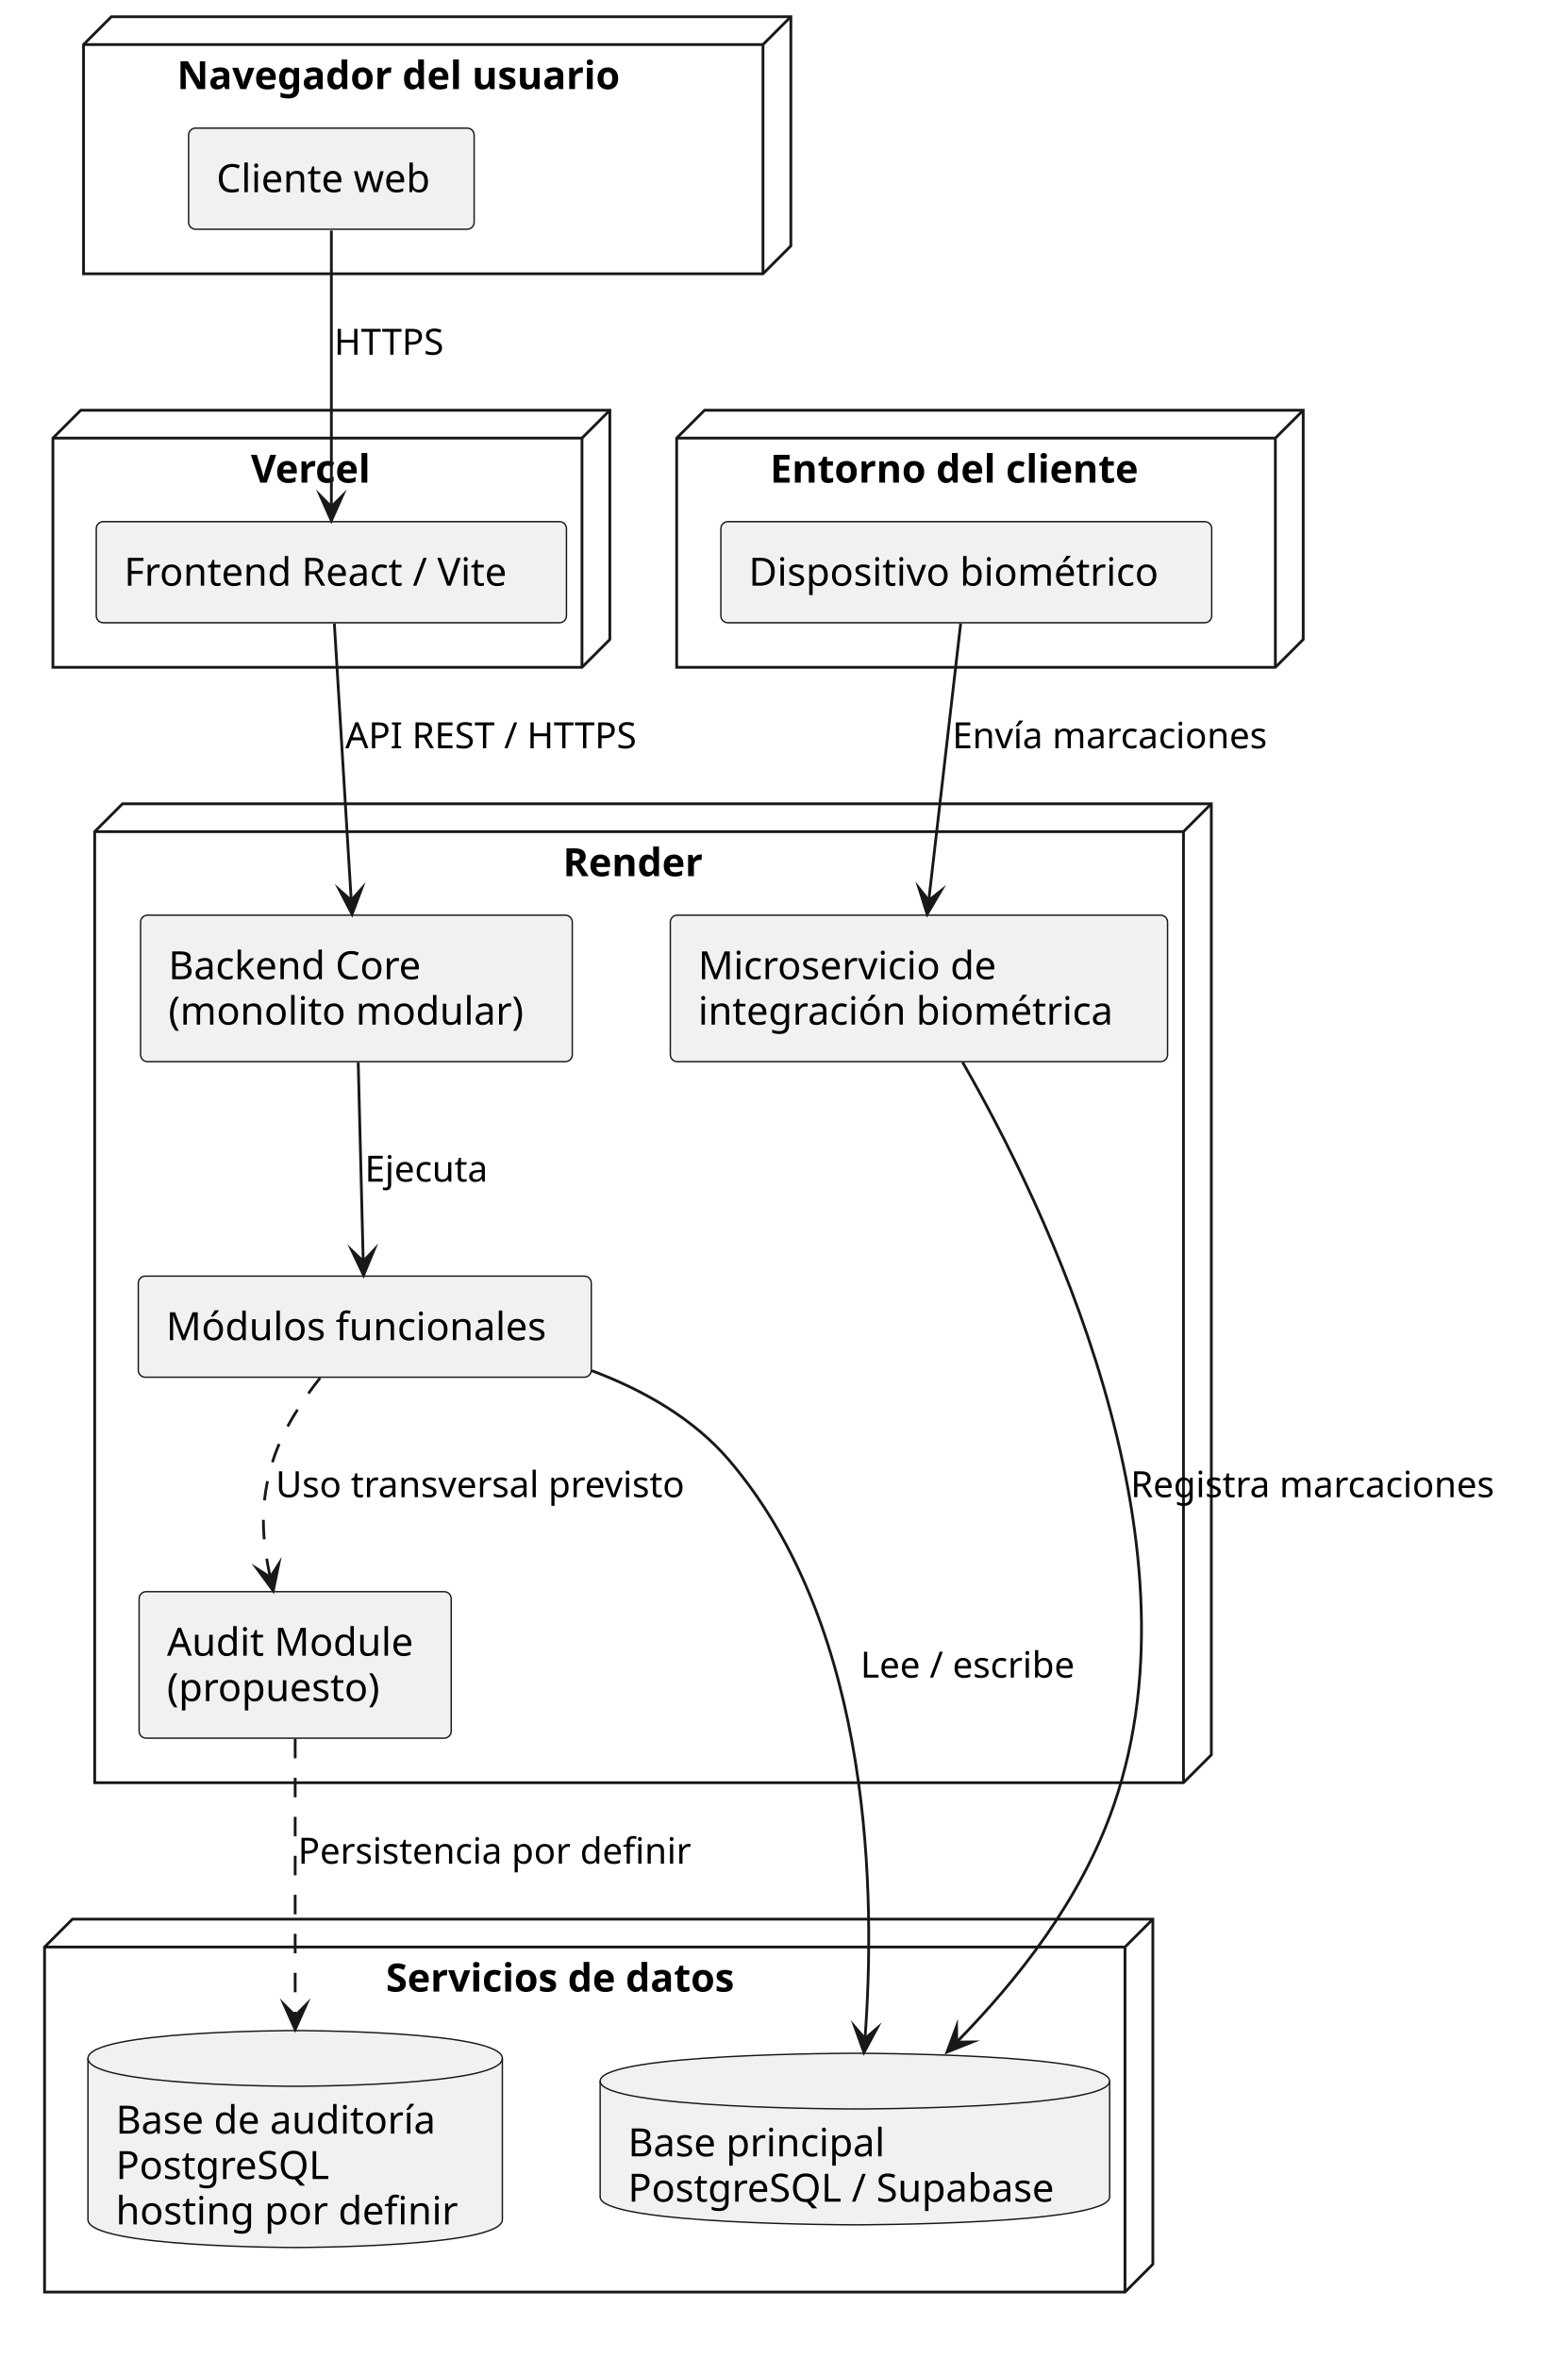
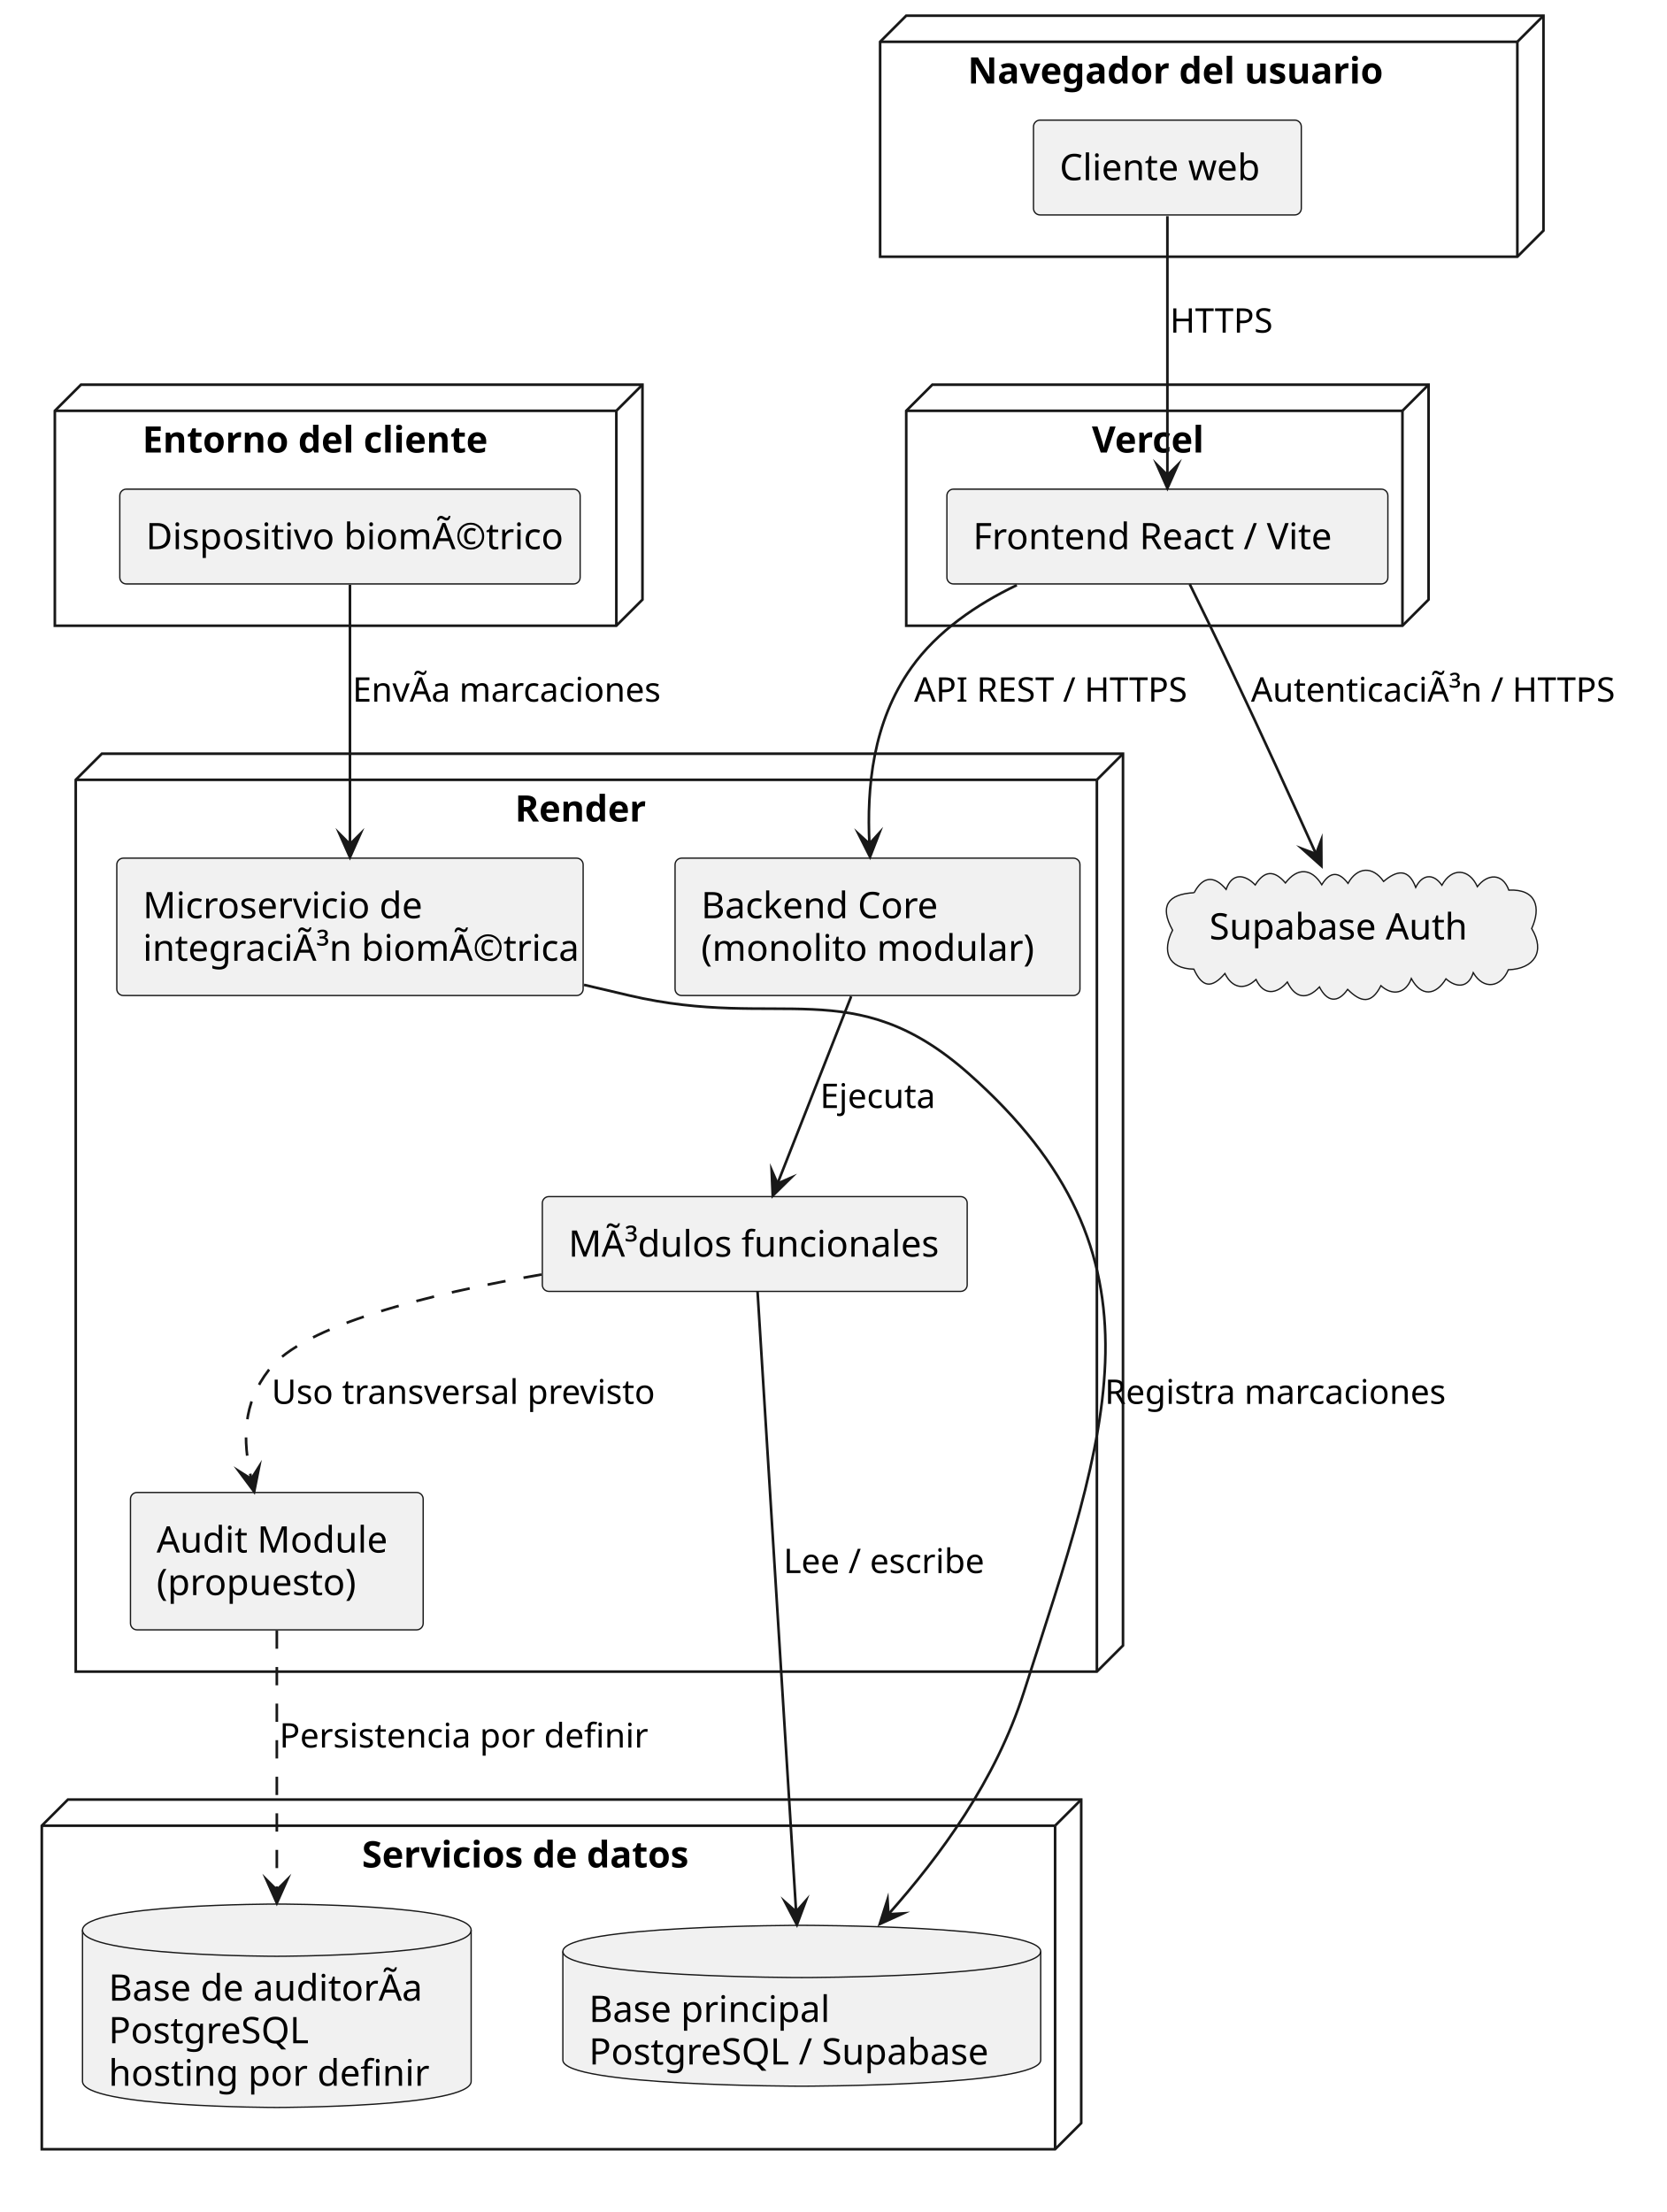
- <svg xmlns="http://www.w3.org/2000/svg" version="1.1" data-diagram-type="DESCRIPTION" style="width:563px;height:847px;background:#FFFFFF;" width="563px" height="847px" viewBox="0 0 563 847" zoomAndPan="magnify" preserveAspectRatio="none" contentStyleType="text/css">
+ <svg xmlns="http://www.w3.org/2000/svg" version="1.1" data-diagram-type="DESCRIPTION" style="width:638px;height:847px;background:#FFFFFF;" width="638px" height="847px" viewBox="0 0 638 847" zoomAndPan="magnify" preserveAspectRatio="none" contentStyleType="text/css">
  <defs />
  <g font-family="sans-serif" lengthAdjust="spacing">
    <g class="cluster" data-qualified-name="browser" id="ent0001" data-source-line="4">
-       <polygon points="30,16,40,6,284,6,284,88.3,274,98.3,30,98.3,30,16" fill="none" style="stroke:#181818;stroke-width:1;stroke-linejoin:miter;stroke-miterlimit:10;" />
-       <line x1="274" y1="16" x2="284" y2="6" style="stroke:#181818;stroke-width:1;" />
-       <line x1="30" y1="16" x2="274" y2="16" style="stroke:#181818;stroke-width:1;" />
-       <line x1="274" y1="16" x2="274" y2="98.3" style="stroke:#181818;stroke-width:1;" />
-       <text x="63.552" y="31.995" fill="#000" font-size="14" textLength="178.896" font-weight="700">Navegador del usuario</text>
+       <polygon points="337,16,347,6,591,6,591,88.3,581,98.3,337,98.3,337,16" fill="none" style="stroke:#181818;stroke-width:1;stroke-linejoin:miter;stroke-miterlimit:10;" />
+       <line x1="581" y1="16" x2="591" y2="6" style="stroke:#181818;stroke-width:1;" />
+       <line x1="337" y1="16" x2="581" y2="16" style="stroke:#181818;stroke-width:1;" />
+       <line x1="581" y1="16" x2="581" y2="98.3" style="stroke:#181818;stroke-width:1;" />
+       <text x="370.552" y="31.995" fill="#000" font-size="14" textLength="178.896" font-weight="700">Navegador del usuario</text>
    </g>
    <g class="cluster" data-qualified-name="vercel" id="ent0003" data-source-line="8">
-       <polygon points="19,157.3,29,147.3,219,147.3,219,229.6,209,239.6,19,239.6,19,157.3" fill="none" style="stroke:#181818;stroke-width:1;stroke-linejoin:miter;stroke-miterlimit:10;" />
-       <line x1="209" y1="157.3" x2="219" y2="147.3" style="stroke:#181818;stroke-width:1;" />
-       <line x1="19" y1="157.3" x2="209" y2="157.3" style="stroke:#181818;stroke-width:1;" />
-       <line x1="209" y1="157.3" x2="209" y2="239.6" style="stroke:#181818;stroke-width:1;" />
-       <text x="90.086" y="173.295" fill="#000" font-size="14" textLength="49.827" font-weight="700">Vercel</text>
+       <polygon points="347,157.3,357,147.3,547,147.3,547,229.6,537,239.6,347,239.6,347,157.3" fill="none" style="stroke:#181818;stroke-width:1;stroke-linejoin:miter;stroke-miterlimit:10;" />
+       <line x1="537" y1="157.3" x2="547" y2="147.3" style="stroke:#181818;stroke-width:1;" />
+       <line x1="347" y1="157.3" x2="537" y2="157.3" style="stroke:#181818;stroke-width:1;" />
+       <line x1="537" y1="157.3" x2="537" y2="239.6" style="stroke:#181818;stroke-width:1;" />
+       <text x="418.086" y="173.295" fill="#000" font-size="14" textLength="49.827" font-weight="700">Vercel</text>
    </g>
    <g class="cluster" data-qualified-name="render" id="ent0005" data-source-line="12">
-       <polygon points="34,298.6,44,288.6,435,288.6,435,630.08,425,640.08,34,640.08,34,298.6" fill="none" style="stroke:#181818;stroke-width:1;stroke-linejoin:miter;stroke-miterlimit:10;" />
-       <line x1="425" y1="298.6" x2="435" y2="288.6" style="stroke:#181818;stroke-width:1;" />
-       <line x1="34" y1="298.6" x2="425" y2="298.6" style="stroke:#181818;stroke-width:1;" />
-       <line x1="425" y1="298.6" x2="425" y2="640.08" style="stroke:#181818;stroke-width:1;" />
-       <text x="202.168" y="314.595" fill="#000" font-size="14" textLength="56.663" font-weight="700">Render</text>
+       <polygon points="29,298.6,39,288.6,430,288.6,430,630.08,420,640.08,29,640.08,29,298.6" fill="none" style="stroke:#181818;stroke-width:1;stroke-linejoin:miter;stroke-miterlimit:10;" />
+       <line x1="420" y1="298.6" x2="430" y2="288.6" style="stroke:#181818;stroke-width:1;" />
+       <line x1="29" y1="298.6" x2="420" y2="298.6" style="stroke:#181818;stroke-width:1;" />
+       <line x1="420" y1="298.6" x2="420" y2="640.08" style="stroke:#181818;stroke-width:1;" />
+       <text x="197.168" y="314.595" fill="#000" font-size="14" textLength="56.663" font-weight="700">Render</text>
    </g>
    <g class="cluster" data-qualified-name="data" id="ent0010" data-source-line="19">
      <polygon points="16,699.08,26,689.08,414,689.08,414,812.97,404,822.97,16,822.97,16,699.08" fill="none" style="stroke:#181818;stroke-width:1;stroke-linejoin:miter;stroke-miterlimit:10;" />
      <line x1="404" y1="699.08" x2="414" y2="689.08" style="stroke:#181818;stroke-width:1;" />
      <line x1="16" y1="699.08" x2="404" y2="699.08" style="stroke:#181818;stroke-width:1;" />
      <line x1="404" y1="699.08" x2="404" y2="822.97" style="stroke:#181818;stroke-width:1;" />
      <text x="138.583" y="715.075" fill="#000" font-size="14" textLength="144.833" font-weight="700">Servicios de datos</text>
    </g>
-     <g class="cluster" data-qualified-name="device" id="ent0013" data-source-line="24">
-       <polygon points="243,157.3,253,147.3,468,147.3,468,229.6,458,239.6,243,239.6,243,157.3" fill="none" style="stroke:#181818;stroke-width:1;stroke-linejoin:miter;stroke-miterlimit:10;" />
-       <line x1="458" y1="157.3" x2="468" y2="147.3" style="stroke:#181818;stroke-width:1;" />
-       <line x1="243" y1="157.3" x2="458" y2="157.3" style="stroke:#181818;stroke-width:1;" />
-       <line x1="458" y1="157.3" x2="458" y2="239.6" style="stroke:#181818;stroke-width:1;" />
-       <text x="276.53" y="173.295" fill="#000" font-size="14" textLength="149.939" font-weight="700">Entorno del cliente</text>
+     <g class="cluster" data-qualified-name="device" id="ent0014" data-source-line="26">
+       <polygon points="21,157.3,31,147.3,246,147.3,246,229.6,236,239.6,21,239.6,21,157.3" fill="none" style="stroke:#181818;stroke-width:1;stroke-linejoin:miter;stroke-miterlimit:10;" />
+       <line x1="236" y1="157.3" x2="246" y2="147.3" style="stroke:#181818;stroke-width:1;" />
+       <line x1="21" y1="157.3" x2="236" y2="157.3" style="stroke:#181818;stroke-width:1;" />
+       <line x1="236" y1="157.3" x2="236" y2="239.6" style="stroke:#181818;stroke-width:1;" />
+       <text x="54.53" y="173.295" fill="#000" font-size="14" textLength="149.939" font-weight="700">Entorno del cliente</text>
    </g>
    <g class="entity" data-qualified-name="browser.client" id="ent0002" data-source-line="5">
-       <rect x="67.73" y="46" width="102.544" height="36.297" fill="#F1F1F1" style="stroke:#181818;stroke-width:0.5;" rx="2.5" ry="2.5" />
-       <text x="77.73" y="68.995" fill="#000" font-size="14" textLength="82.544">Cliente web</text>
+       <rect x="395.73" y="46" width="102.544" height="36.297" fill="#F1F1F1" style="stroke:#181818;stroke-width:0.5;" rx="2.5" ry="2.5" />
+       <text x="405.73" y="68.995" fill="#000" font-size="14" textLength="82.544">Cliente web</text>
    </g>
    <g class="entity" data-qualified-name="vercel.frontend" id="ent0004" data-source-line="9">
-       <rect x="34.57" y="187.3" width="168.853" height="36.297" fill="#F1F1F1" style="stroke:#181818;stroke-width:0.5;" rx="2.5" ry="2.5" />
-       <text x="44.57" y="210.295" fill="#000" font-size="14" textLength="148.853">Frontend React / Vite</text>
+       <rect x="362.57" y="187.3" width="168.853" height="36.297" fill="#F1F1F1" style="stroke:#181818;stroke-width:0.5;" rx="2.5" ry="2.5" />
+       <text x="372.57" y="210.295" fill="#000" font-size="14" textLength="148.853">Frontend React / Vite</text>
    </g>
    <g class="entity" data-qualified-name="render.core" id="ent0006" data-source-line="13">
-       <rect x="50.48" y="328.6" width="155.037" height="52.594" fill="#F1F1F1" style="stroke:#181818;stroke-width:0.5;" rx="2.5" ry="2.5" />
-       <text x="60.48" y="351.595" fill="#000" font-size="14" textLength="97.521">Backend Core</text>
-       <text x="60.48" y="367.892" fill="#000" font-size="14" textLength="135.037">(monolito modular)</text>
+       <rect x="258.48" y="328.6" width="155.037" height="52.594" fill="#F1F1F1" style="stroke:#181818;stroke-width:0.5;" rx="2.5" ry="2.5" />
+       <text x="268.48" y="351.595" fill="#000" font-size="14" textLength="97.521">Backend Core</text>
+       <text x="268.48" y="367.892" fill="#000" font-size="14" textLength="135.037">(monolito modular)</text>
    </g>
    <g class="entity" data-qualified-name="render.integration" id="ent0007" data-source-line="14">
-       <rect x="240.72" y="328.6" width="178.566" height="52.594" fill="#F1F1F1" style="stroke:#181818;stroke-width:0.5;" rx="2.5" ry="2.5" />
-       <text x="250.72" y="351.595" fill="#000" font-size="14" textLength="113.928">Microservicio de</text>
-       <text x="250.72" y="367.892" fill="#000" font-size="14" textLength="158.566">integración biométrica</text>
+       <rect x="44.72" y="328.6" width="178.566" height="52.594" fill="#F1F1F1" style="stroke:#181818;stroke-width:0.5;" rx="2.5" ry="2.5" />
+       <text x="54.72" y="351.595" fill="#000" font-size="14" textLength="113.928">Microservicio de</text>
+       <text x="54.72" y="367.892" fill="#000" font-size="14" textLength="158.566">integraciÃ³n biomÃ©trica</text>
    </g>
    <g class="entity" data-qualified-name="render.modules" id="ent0008" data-source-line="15">
-       <rect x="49.66" y="458.19" width="162.68" height="36.297" fill="#F1F1F1" style="stroke:#181818;stroke-width:0.5;" rx="2.5" ry="2.5" />
-       <text x="59.66" y="481.185" fill="#000" font-size="14" textLength="142.68">Módulos funcionales</text>
+       <rect x="207.66" y="458.19" width="162.68" height="36.297" fill="#F1F1F1" style="stroke:#181818;stroke-width:0.5;" rx="2.5" ry="2.5" />
+       <text x="217.66" y="481.185" fill="#000" font-size="14" textLength="142.68">MÃ³dulos funcionales</text>
    </g>
    <g class="entity" data-qualified-name="render.audit" id="ent0009" data-source-line="16">
      <rect x="49.96" y="571.49" width="112.073" height="52.594" fill="#F1F1F1" style="stroke:#181818;stroke-width:0.5;" rx="2.5" ry="2.5" />
      <text x="59.96" y="594.485" fill="#000" font-size="14" textLength="92.073">Audit Module</text>
      <text x="59.96" y="610.782" fill="#000" font-size="14" textLength="81.854">(propuesto)</text>
    </g>
    <g class="entity" data-qualified-name="data.primary_db" id="ent0011" data-source-line="20">
      <path d="M215.52,747.23 C215.52,737.23 307.004,737.23 307.004,737.23 C307.004,737.23 398.489,737.23 398.489,747.23 L398.489,788.824 C398.489,798.824 307.004,798.824 307.004,798.824 C307.004,798.824 215.52,798.824 215.52,788.824 L215.52,747.23" style="stroke:#181818;stroke-width:0.5;" fill="#F1F1F1" />
      <path d="M215.52,747.23 C215.52,757.23 307.004,757.23 307.004,757.23 C307.004,757.23 398.489,757.23 398.489,747.23" style="stroke:#181818;stroke-width:0.5;" fill="none" />
      <text x="225.52" y="774.225" fill="#000" font-size="14" textLength="98.889">Base principal</text>
      <text x="225.52" y="790.522" fill="#000" font-size="14" textLength="162.969">PostgreSQL / Supabase</text>
    </g>
    <g class="entity" data-qualified-name="data.audit_db" id="ent0012" data-source-line="21">
      <path d="M31.59,739.08 C31.59,729.08 105.998,729.08 105.998,729.08 C105.998,729.08 180.406,729.08 180.406,739.08 L180.406,796.971 C180.406,806.971 105.998,806.971 105.998,806.971 C105.998,806.971 31.59,806.971 31.59,796.971 L31.59,739.08" style="stroke:#181818;stroke-width:0.5;" fill="#F1F1F1" />
      <path d="M31.59,739.08 C31.59,749.08 105.998,749.08 105.998,749.08 C105.998,749.08 180.406,749.08 180.406,739.08" style="stroke:#181818;stroke-width:0.5;" fill="none" />
-       <text x="41.59" y="766.075" fill="#000" font-size="14" textLength="122.999">Base de auditoría</text>
+       <text x="41.59" y="766.075" fill="#000" font-size="14" textLength="122.999">Base de auditorÃ­a</text>
      <text x="41.59" y="782.372" fill="#000" font-size="14" textLength="80.753">PostgreSQL</text>
      <text x="41.59" y="798.669" fill="#000" font-size="14" textLength="128.816">hosting por definir</text>
    </g>
-     <g class="entity" data-qualified-name="device.biometric" id="ent0014" data-source-line="25">
-       <rect x="258.87" y="187.3" width="176.27" height="36.297" fill="#F1F1F1" style="stroke:#181818;stroke-width:0.5;" rx="2.5" ry="2.5" />
-       <text x="268.87" y="210.295" fill="#000" font-size="14" textLength="156.27">Dispositivo biométrico</text>
+     <g class="entity" data-qualified-name="device.biometric" id="ent0015" data-source-line="27">
+       <rect x="45.87" y="187.3" width="176.27" height="36.297" fill="#F1F1F1" style="stroke:#181818;stroke-width:0.5;" rx="2.5" ry="2.5" />
+       <text x="55.87" y="210.295" fill="#000" font-size="14" textLength="156.27">Dispositivo biomÃ©trico</text>
    </g>
-     <g class="link" data-entity-1="ent0002" data-entity-2="ent0004" id="lnk15" data-source-line="28" data-link-type="dependency">
-       <path d="M119,82.79 C119,109.59 119,155.24 119,181.95" style="stroke:#181818;stroke-width:1;" fill="none" id="client-to-frontend" />
-       <polygon points="119,186.95,123,177.95,119,181.95,115,177.95,119,186.95" fill="#181818" style="stroke:#181818;stroke-width:1;stroke-linejoin:miter;stroke-miterlimit:10;" />
-       <text x="120" y="127.367" fill="#000" font-size="13" textLength="41.749">HTTPS</text>
+     <g class="entity" data-qualified-name="supabase_auth" id="ent0013" data-source-line="24">
+       <path d="M457.248,341.823 C460.581,335.486 464.929,335.121 469.483,340.555 C471.777,334.037 476.722,334.761 480.629,338.862 C484.152,333.24 487.97,333.133 492.195,338.094 C496.739,332.125 502.172,332.333 506.11,338.774 C509.188,333.689 512.561,333.554 516.156,338.243 C519.687,331.922 525.591,331.485 529.786,337.509 C534.728,333.293 539.311,332.305 542.083,339.79 C544.568,334.785 548.828,334.23 552.108,338.972 C555.82,332.079 562.527,332.479 565.687,339.51 C569.437,334.607 575.269,334.087 577.734,340.837 C588.339,340.321 590.123,347.589 586.489,355.548 C591.846,364.48 587.352,370.998 577.543,371.339 C574.707,378.132 568.081,379.202 564.113,372.462 C562.238,378.36 557.656,378.32 553.667,374.809 C549.719,381.249 544.238,381.778 540.401,374.699 C538.294,380.48 533.16,381.464 528.757,377.421 C525.115,384.684 521.029,383.836 516.016,378.846 C512.173,384.35 508.104,383.586 505.219,377.919 C500.45,382.996 495.96,382.294 492.93,376.034 C489.014,380.616 483.961,381.501 480.939,375.061 C476.351,379.439 471.724,378.249 469.028,372.773 C463.979,378.616 460.362,378.216 457.131,371.104 C447.078,370.923 444.89,364.077 448.992,356.178 C443.832,346.896 447.18,342.348 457.248,341.823" style="stroke:#181818;stroke-width:0.5;" fill="#F1F1F1" />
+       <text x="463.07" y="359.735" fill="#000" font-size="14" textLength="105.861">Supabase Auth</text>
    </g>
-     <g class="link" data-entity-1="ent0004" data-entity-2="ent0006" id="lnk16" data-source-line="29" data-link-type="dependency">
-       <path d="M120.07,223.94 C121.65,249.8 124.304,293.389 126.134,323.279" style="stroke:#181818;stroke-width:1;" fill="none" id="frontend-to-core" />
-       <polygon points="126.44,328.27,129.883,319.042,126.134,323.279,121.897,319.531,126.44,328.27" fill="#181818" style="stroke:#181818;stroke-width:1;stroke-linejoin:miter;stroke-miterlimit:10;" />
-       <text x="124" y="268.667" fill="#000" font-size="13" textLength="112.531">API REST / HTTPS</text>
+     <g class="link" data-entity-1="ent0002" data-entity-2="ent0004" id="lnk16" data-source-line="30" data-link-type="dependency">
+       <path d="M447,82.79 C447,109.59 447,155.24 447,181.95" style="stroke:#181818;stroke-width:1;" fill="none" id="client-to-frontend" />
+       <polygon points="447,186.95,451,177.95,447,181.95,443,177.95,447,186.95" fill="#181818" style="stroke:#181818;stroke-width:1;stroke-linejoin:miter;stroke-miterlimit:10;" />
+       <text x="448" y="127.367" fill="#000" font-size="13" textLength="41.749">HTTPS</text>
    </g>
-     <g class="link" data-entity-1="ent0006" data-entity-2="ent0008" id="lnk17" data-source-line="30" data-link-type="dependency">
-       <path d="M128.64,381.52 C129.22,404.55 129.936,432.762 130.436,452.862" style="stroke:#181818;stroke-width:1;" fill="none" id="core-to-modules" />
-       <polygon points="130.56,457.86,134.335,448.763,130.436,452.862,126.337,448.962,130.56,457.86" fill="#181818" style="stroke:#181818;stroke-width:1;stroke-linejoin:miter;stroke-miterlimit:10;" />
-       <text x="131" y="424.257" fill="#000" font-size="13" textLength="48.274">Ejecuta</text>
+     <g class="link" data-entity-1="ent0004" data-entity-2="ent0006" id="lnk17" data-source-line="31" data-link-type="dependency">
+       <path d="M389.35,224.04 C374,231.42 358.94,241.64 349,255.6 C334.02,276.63 331.894,301.766 332.904,323.116" style="stroke:#181818;stroke-width:1;" fill="none" id="frontend-to-core" />
+       <polygon points="333.14,328.11,336.71,318.931,332.904,323.116,328.719,319.309,333.14,328.11" fill="#181818" style="stroke:#181818;stroke-width:1;stroke-linejoin:miter;stroke-miterlimit:10;" />
+       <text x="350" y="268.667" fill="#000" font-size="13" textLength="112.531">API REST / HTTPS</text>
    </g>
-     <g class="link" data-entity-1="ent0008" data-entity-2="ent0011" id="lnk18" data-source-line="31" data-link-type="dependency">
-       <path d="M212.5,492.14 C231.11,499.12 249.16,509.38 262,524.49 C313.86,585.51 314.339,681.814 310.629,731.974" style="stroke:#181818;stroke-width:1;" fill="none" id="modules-to-primary_db" />
-       <polygon points="310.26,736.96,314.913,728.28,310.629,731.974,306.935,727.689,310.26,736.96" fill="#181818" style="stroke:#181818;stroke-width:1;stroke-linejoin:miter;stroke-miterlimit:10;" />
-       <text x="309" y="602.347" fill="#000" font-size="13" textLength="83.008">Lee / escribe</text>
+     <g class="link" data-entity-1="ent0004" data-entity-2="ent0013" id="lnk18" data-source-line="32" data-link-type="dependency">
+       <path d="M455.55,223.68 C460.18,233.09 465.97,244.95 471,255.6 C483.28,281.55 494.893,307.033 503.913,327.013" style="stroke:#181818;stroke-width:1;" fill="none" id="frontend-to-supabase_auth" />
+       <polygon points="505.97,331.57,505.913,321.721,503.913,327.013,498.621,325.013,505.97,331.57" fill="#181818" style="stroke:#181818;stroke-width:1;stroke-linejoin:miter;stroke-miterlimit:10;" />
+       <text x="479" y="268.667" fill="#000" font-size="13" textLength="143.635">AutenticaciÃ³n / HTTPS</text>
    </g>
-     <g class="link" data-entity-1="ent0014" data-entity-2="ent0007" id="lnk19" data-source-line="32" data-link-type="dependency">
-       <path d="M344.98,223.94 C342,249.8 336.973,293.413 333.523,323.303" style="stroke:#181818;stroke-width:1;" fill="none" id="biometric-to-integration" />
-       <polygon points="332.95,328.27,337.956,319.788,333.523,323.303,330.008,318.871,332.95,328.27" fill="#181818" style="stroke:#181818;stroke-width:1;stroke-linejoin:miter;stroke-miterlimit:10;" />
-       <text x="342" y="268.667" fill="#000" font-size="13" textLength="122.668">Envía marcaciones</text>
+     <g class="link" data-entity-1="ent0006" data-entity-2="ent0008" id="lnk19" data-source-line="33" data-link-type="dependency">
+       <path d="M325.92,381.52 C316.85,404.55 305.621,433.107 297.711,453.207" style="stroke:#181818;stroke-width:1;" fill="none" id="core-to-modules" />
+       <polygon points="295.88,457.86,302.898,450.95,297.711,453.207,295.454,448.02,295.88,457.86" fill="#181818" style="stroke:#181818;stroke-width:1;stroke-linejoin:miter;stroke-miterlimit:10;" />
+       <text x="314" y="424.257" fill="#000" font-size="13" textLength="48.274">Ejecuta</text>
    </g>
-     <g class="link" data-entity-1="ent0007" data-entity-2="ent0011" id="lnk20" data-source-line="33" data-link-type="dependency">
-       <path d="M345.67,381.37 C375.17,432.72 433.13,551.91 400,648.08 C388.13,682.53 365.224,711.054 343.574,733.214" style="stroke:#181818;stroke-width:1;" fill="none" id="integration-to-primary_db" />
-       <polygon points="340.08,736.79,349.231,733.148,343.574,733.214,343.508,727.557,340.08,736.79" fill="#181818" style="stroke:#181818;stroke-width:1;stroke-linejoin:miter;stroke-miterlimit:10;" />
-       <text x="406" y="537.557" fill="#000" font-size="13" textLength="141.02">Registra marcaciones</text>
+     <g class="link" data-entity-1="ent0008" data-entity-2="ent0011" id="lnk20" data-source-line="34" data-link-type="dependency">
+       <path d="M290.07,494.59 C293.04,542.34 301.08,671.68 304.83,732.02" style="stroke:#181818;stroke-width:1;" fill="none" id="modules-to-primary_db" />
+       <polygon points="305.14,737.01,308.574,727.779,304.83,732.02,300.589,728.275,305.14,737.01" fill="#181818" style="stroke:#181818;stroke-width:1;stroke-linejoin:miter;stroke-miterlimit:10;" />
+       <text x="300" y="602.347" fill="#000" font-size="13" textLength="83.008">Lee / escribe</text>
    </g>
-     <g class="link" data-entity-1="ent0008" data-entity-2="ent0009" id="lnk21" data-source-line="34" data-link-type="dependency">
-       <path d="M114.96,494.74 C108.34,503.08 101.42,513.62 98,524.49 C93.25,539.54 93.98,552.246 97.06,566.306" style="stroke:#181818;stroke-width:1;stroke-dasharray:7,7;" fill="none" id="modules-to-audit" />
-       <polygon points="98.13,571.19,100.111,561.543,97.06,566.306,92.297,563.254,98.13,571.19" fill="#181818" style="stroke:#181818;stroke-width:1;stroke-linejoin:miter;stroke-miterlimit:10;" />
-       <text x="99" y="537.557" fill="#000" font-size="13" textLength="158.038">Uso transversal previsto</text>
+     <g class="link" data-entity-1="ent0015" data-entity-2="ent0007" id="lnk21" data-source-line="35" data-link-type="dependency">
+       <path d="M134,223.94 C134,249.8 134,293.38 134,323.27" style="stroke:#181818;stroke-width:1;" fill="none" id="biometric-to-integration" />
+       <polygon points="134,328.27,138,319.27,134,323.27,130,319.27,134,328.27" fill="#181818" style="stroke:#181818;stroke-width:1;stroke-linejoin:miter;stroke-miterlimit:10;" />
+       <text x="135" y="268.667" fill="#000" font-size="13" textLength="122.668">EnvÃ­a marcaciones</text>
    </g>
-     <g class="link" data-entity-1="ent0009" data-entity-2="ent0012" id="lnk22" data-source-line="35" data-link-type="dependency">
+     <g class="link" data-entity-1="ent0007" data-entity-2="ent0011" id="lnk22" data-source-line="36" data-link-type="dependency">
+       <path d="M223.61,377.11 C229.49,378.5 235.33,379.86 241,381.19 C298.74,394.68 326.63,371.86 371,411.19 C450.1,481.3 424.27,547.43 392,648.08 C381.15,681.92 360.069,710.58 340.179,732.99" style="stroke:#181818;stroke-width:1;" fill="none" id="integration-to-primary_db" />
+       <polygon points="336.86,736.73,345.826,732.654,340.179,732.99,339.843,727.344,336.86,736.73" fill="#181818" style="stroke:#181818;stroke-width:1;stroke-linejoin:miter;stroke-miterlimit:10;" />
+       <text x="423" y="537.557" fill="#000" font-size="13" textLength="141.02">Registra marcaciones</text>
+     </g>
+     <g class="link" data-entity-1="ent0008" data-entity-2="ent0009" id="lnk23" data-source-line="37" data-link-type="dependency">
+       <path d="M207.34,488.03 C163.69,495.6 116.25,507.46 103,524.49 C92.89,537.47 92.821,551.222 96.221,566.312" style="stroke:#181818;stroke-width:1;stroke-dasharray:7,7;" fill="none" id="modules-to-audit" />
+       <polygon points="97.32,571.19,99.244,561.531,96.221,566.312,91.44,563.289,97.32,571.19" fill="#181818" style="stroke:#181818;stroke-width:1;stroke-linejoin:miter;stroke-miterlimit:10;" />
+       <text x="104" y="537.557" fill="#000" font-size="13" textLength="158.038">Uso transversal previsto</text>
+     </g>
+     <g class="link" data-entity-1="ent0009" data-entity-2="ent0012" id="lnk24" data-source-line="38" data-link-type="dependency">
      <path d="M106,624.33 C106,652.1 106,691.75 106,723.71" style="stroke:#181818;stroke-width:1;stroke-dasharray:7,7;" fill="none" id="audit-to-audit_db" />
      <polygon points="106,728.71,110,719.71,106,723.71,102,719.71,106,728.71" fill="#181818" style="stroke:#181818;stroke-width:1;stroke-linejoin:miter;stroke-miterlimit:10;" />
      <text x="107" y="669.147" fill="#000" font-size="13" textLength="149.849">Persistencia por definir</text>
    </g>
  </g>
</svg>
